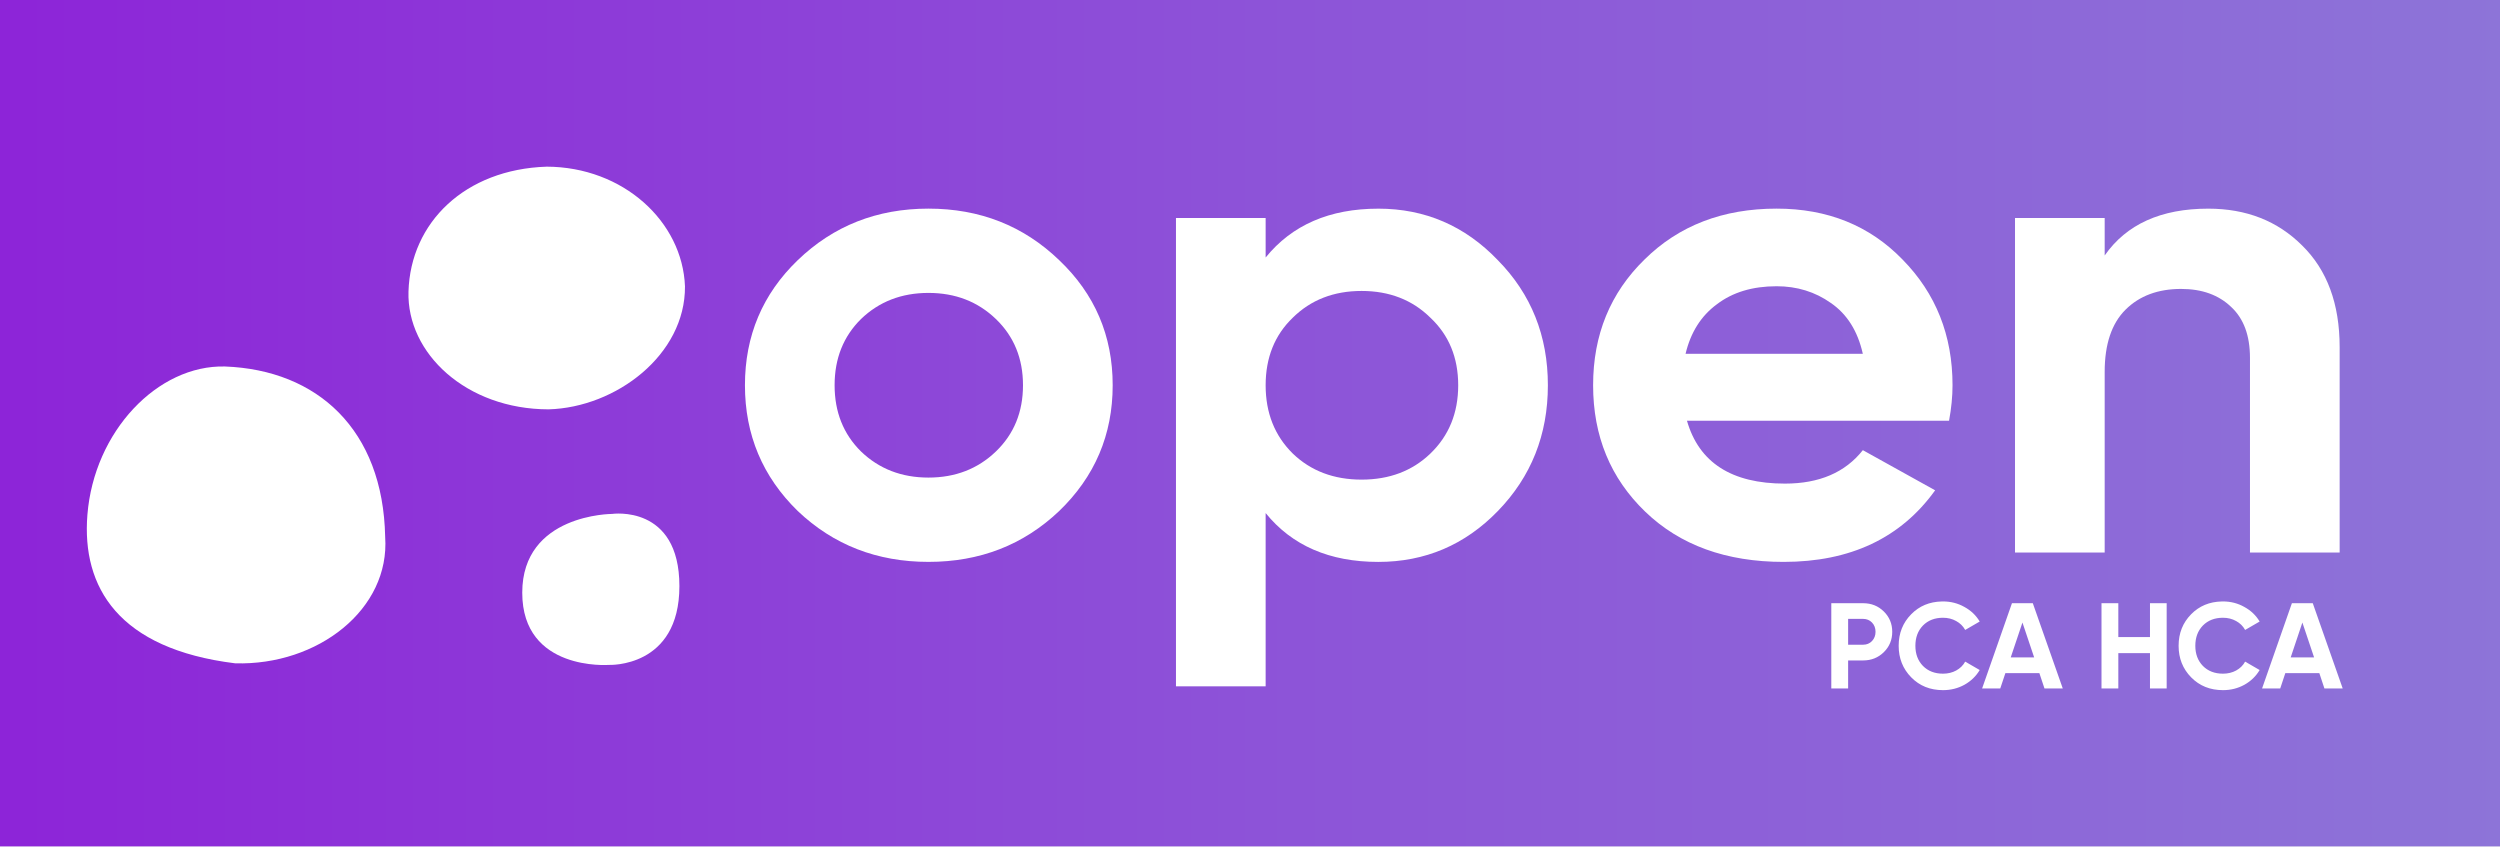
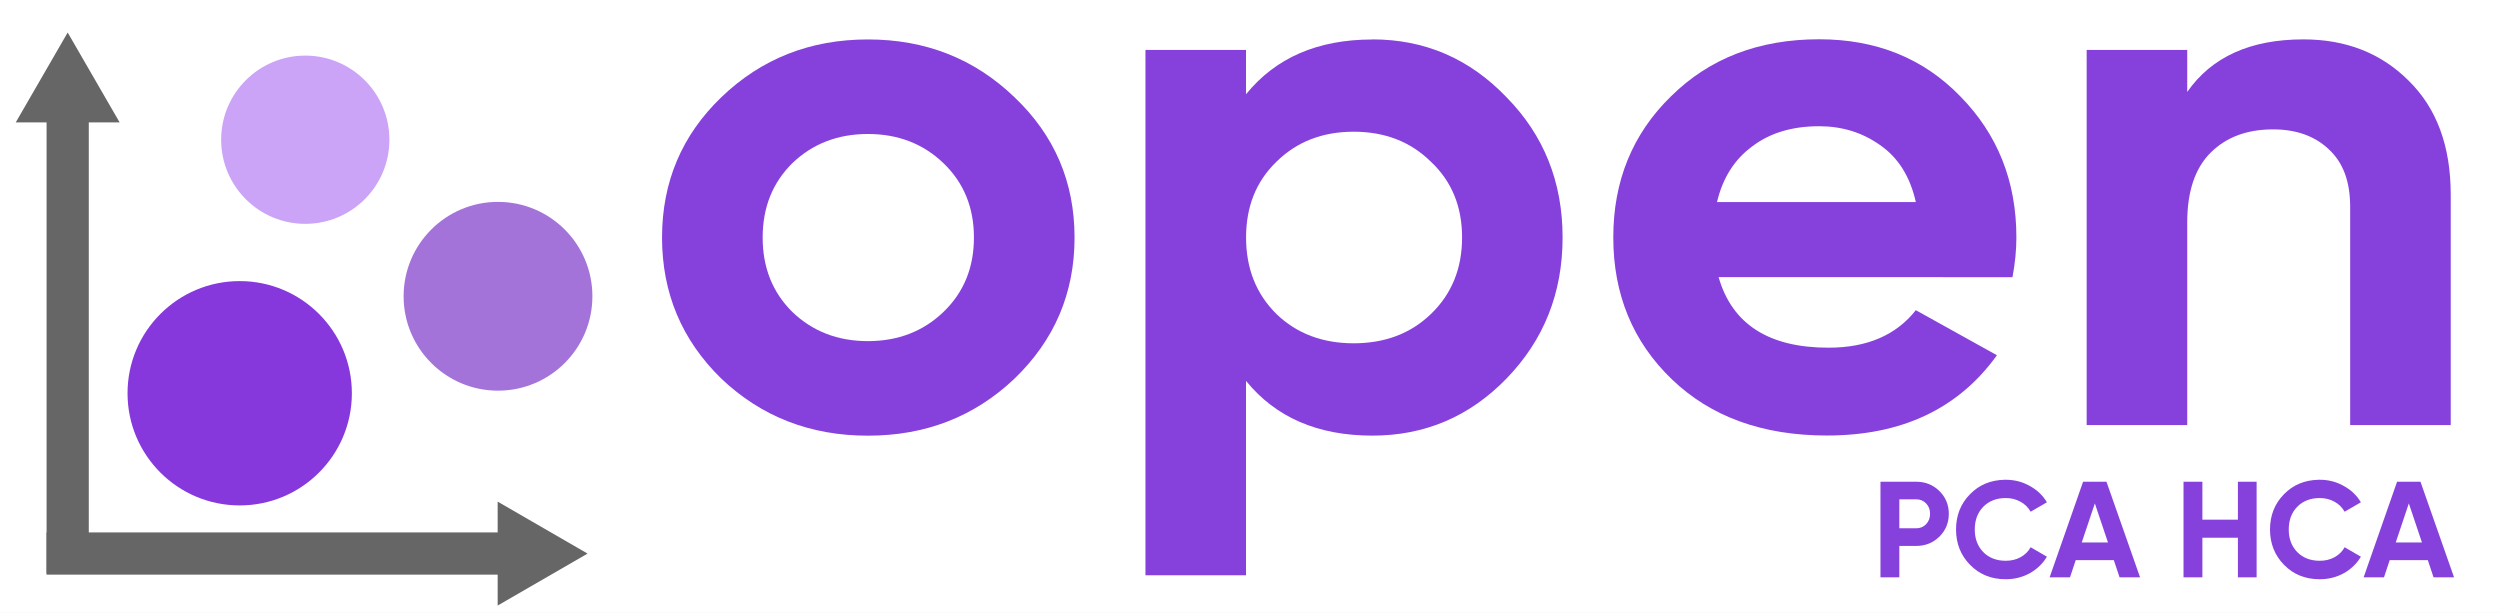
- <svg xmlns="http://www.w3.org/2000/svg" width="189.91mm" height="64.294mm" version="1.1" viewBox="0 0 189.91 64.294">
-   <defs>
-     <linearGradient id="a" x1="17.587" x2="208.09" y1="198.34" y2="198.34" gradientUnits="userSpaceOnUse">
-       <stop stop-color="#8d24d8" offset="0" />
-       <stop stop-color="#8d53d8" offset=".503" />
-       <stop stop-color="#8d74d8" offset="1" />
-     </linearGradient>
-   </defs>
-   <g transform="translate(-17.852 -167.65)">
-     <path d="m17.852 167.65h189.91v64.294h-189.91z" fill="url(#a)" stroke-width="1.021" />
-     <g fill="#fff">
-       <path d="m59.376 180.31c5.825.022 10.319 4.17 10.51 9.093.036 5.199-5.238 9.198-10.362 9.343-6.246-.007-10.779-4.253-10.642-8.947.154-5.255 4.299-9.284 10.493-9.488z" />
-       <path d="m34.945 195.49c7.012.267 12.004 4.784 12.166 12.935.384 5.503-5.106 9.791-11.392 9.614-8.875-1.097-11.666-5.779-11.228-11.281.504-6.326 5.322-11.396 10.454-11.268z" />
-       <path d="m64.346 206.69s-6.822 0-6.822 5.984 6.578 5.485 6.578 5.485 5.36.249 5.36-5.984c0-6.233-5.117-5.485-5.117-5.485z" />
-       <path d="m98.31 206.47q-4.066 3.863-9.928 3.863t-9.928-3.863q-4.013-3.913-4.013-9.555 0-5.642 4.013-9.504 4.066-3.913 9.928-3.913t9.928 3.913q4.066 3.863 4.066 9.504 0 5.641-4.066 9.555zm-15.051-4.523q2.06 1.982 5.122 1.982t5.122-1.982q2.06-1.982 2.06-5.032 0-3.05-2.06-5.032-2.06-1.982-5.122-1.982t-5.122 1.982q-2.007 1.982-2.007 5.032 0 3.05 2.007 5.032z" />
-       <path d="m122.55 183.5q5.334 0 9.083 3.913 3.802 3.863 3.802 9.504 0 5.641-3.802 9.555-3.749 3.863-9.083 3.863-5.545 0-8.555-3.71v13.164h-6.812v-35.577h6.812v2.999q3.01-3.71 8.555-3.71zm-6.495 18.602q2.06 1.982 5.228 1.982t5.228-1.982q2.112-2.033 2.112-5.184 0-3.151-2.112-5.133-2.06-2.033-5.228-2.033t-5.228 2.033q-2.06 1.982-2.06 5.133 0 3.151 2.06 5.184z" />
-       <path d="m146 199.61q1.373 4.777 7.446 4.777 3.908 0 5.915-2.541l5.492 3.05q-3.908 5.438-11.512 5.438-6.548 0-10.509-3.812-3.961-3.812-3.961-9.606 0-5.743 3.908-9.555 3.908-3.863 10.034-3.863 5.809 0 9.559 3.863 3.802 3.863 3.802 9.555 0 1.271-.264 2.694zm-.106-5.082h13.466q-.581-2.592-2.429-3.863-1.796-1.271-4.119-1.271-2.746 0-4.542 1.372-1.796 1.321-2.376 3.761z" />
-       <path d="m185.6 183.5q4.33 0 7.129 2.795 2.852 2.795 2.852 7.725v15.603h-6.812v-14.79q0-2.541-1.426-3.863-1.426-1.372-3.802-1.372-2.64 0-4.225 1.576-1.584 1.576-1.584 4.727v13.723h-6.812v-25.412h6.812v2.846q2.482-3.558 7.869-3.558z" />
-       <path d="m165.36 213.34c-.934.019-1.708.343-2.324.97-.635.642-.953 1.441-.953 2.397 0 .95.317 1.75.953 2.397.635.648 1.44.972 2.415.972.592 0 1.135-.137 1.629-.409.494-.278.88-.65 1.158-1.119l-1.102-.639c-.154.284-.383.509-.686.676-.296.16-.629.24-.999.24-.629 0-1.137-.196-1.526-.591-.383-.395-.573-.905-.573-1.528 0-.629.191-1.141.573-1.536.389-.395.897-.593 1.526-.593.37 0 .703.083.999.25.296.16.525.386.686.676l1.102-.639c-.278-.469-.666-.838-1.166-1.11-.494-.278-1.035-.416-1.621-.416-.03 0-.061-.001-.091 0zm21.267 0c-.934.019-1.71.343-2.326.97-.635.642-.953 1.441-.953 2.397 0 .95.317 1.75.953 2.397.635.648 1.442.972 2.417.972.592 0 1.135-.137 1.629-.409.494-.278.878-.65 1.156-1.119l-1.102-.639c-.154.284-.381.509-.684.676-.296.16-.629.24-.999.24-.629 0-1.139-.196-1.528-.591-.383-.395-.573-.905-.573-1.528 0-.629.191-1.141.573-1.536.389-.395.899-.593 1.528-.593.37 0 .703.083.999.25.296.16.523.386.684.676l1.102-.639c-.278-.469-.666-.838-1.166-1.11-.494-.278-1.033-.416-1.619-.416-.03 0-.061-.001-.091 0zm-29.662.13v6.478h1.278v-2.128h1.139c.623 0 1.147-.21 1.573-.629.426-.42.639-.935.639-1.545 0-.611-.213-1.126-.639-1.545-.426-.42-.949-.629-1.573-.629zm13.724 0-2.268 6.478h1.379l.389-1.166h2.581l.389 1.166h1.389l-2.277-6.478zm6.801 0v6.478h1.278v-2.684h2.405v2.684h1.268v-6.478h-1.268v2.572h-2.405v-2.572zm14.464 0-2.266 6.478h1.379l.387-1.166h2.583l.387 1.166h1.389l-2.275-6.478zm-33.711 1.193h1.139c.271 0 .495.092.674.277.179.185.269.421.269.705 0 .278-.09.512-.269.703-.179.185-.402.277-.674.277h-1.139zm13.242.277.889 2.647h-1.778zm21.265 0 .889 2.647h-1.776z" />
+ <svg xmlns="http://www.w3.org/2000/svg" width="169.32mm" height="41.501mm" version="1.1" viewBox="0 0 169.32 41.501">
+   <g transform="translate(-2.6747 -3.792)">
+     <path d="m2.675 3.792h169.32v41.501h-169.32z" fill="#fff" fill-rule="evenodd" stroke-width=".282" />
+     <g transform="matrix(3.8199 0 0 3.6763 117.96 880.72)" fill="#8641dd" stroke-width=".207" aria-label="open">
+       <path d="m-12.193-231.56q-1.065 1.051-2.599 1.051t-2.599-1.051q-1.051-1.065-1.051-2.599t1.051-2.585q1.065-1.065 2.599-1.065t2.599 1.065q1.065 1.051 1.065 2.585t-1.065 2.599zm-3.94-1.23q.539.539 1.341.539t1.341-.539.539-1.369q0-.83-.539-1.369t-1.341-.539-1.341.539q-.525.539-.525 1.369 0 .829.525 1.369z" />
+       <path d="m-5.848-237.81q1.396 0 2.378 1.065.995 1.051.995 2.585t-.995 2.599q-.982 1.051-2.378 1.051-1.452 0-2.24-1.009v3.581h-1.783v-9.677h1.783v.816q.788-1.009 2.24-1.009zm-1.7 5.06q.539.539 1.369.539t1.369-.539q.553-.553.553-1.41 0-.857-.553-1.396-.539-.553-1.369-.553t-1.369.553q-.539.539-.539 1.396 0 .857.539 1.41z" />
+       <path d="m.291-233.43q.359 1.3 1.949 1.3 1.023 0 1.548-.691l1.438.83q-1.023 1.479-3.014 1.479-1.714 0-2.751-1.037t-1.037-2.613q0-1.562 1.023-2.599 1.023-1.051 2.627-1.051 1.521 0 2.502 1.051.995 1.051.995 2.599 0 .346-.069.733zm-.028-1.383h3.525q-.152-.705-.636-1.051-.47-.346-1.078-.346-.719 0-1.189.373-.47.359-.622 1.023z" />
+       <path d="m10.659-237.81q1.134 0 1.866.76.747.76.747 2.101v4.244h-1.783v-4.023q0-.691-.373-1.051-.373-.373-.995-.373-.691 0-1.106.429t-.415 1.286v3.733h-1.783v-6.912h1.783v.774q.65-.968 2.06-.968z" />
+     </g>
+     <path d="m138.43 36.287c-.934.019-1.708.343-2.324.97-.635.642-.953 1.441-.953 2.397 0 .95.317 1.75.953 2.397.635.648 1.44.972 2.415.972.592 0 1.135-.137 1.629-.409.494-.278.88-.65 1.158-1.119l-1.102-.639c-.154.284-.383.509-.686.676-.296.16-.629.24-.999.24-.629 0-1.137-.196-1.526-.591-.383-.395-.573-.905-.573-1.528 0-.629.191-1.141.573-1.536.389-.395.897-.593 1.526-.593.37 0 .703.083.999.25.296.16.525.386.686.676l1.102-.639c-.278-.469-.666-.838-1.166-1.11-.494-.278-1.035-.416-1.621-.416-.03 0-.061-.001-.091 0zm21.267 0c-.934.019-1.71.343-2.326.97-.635.642-.953 1.441-.953 2.397 0 .95.317 1.75.953 2.397.635.648 1.442.972 2.417.972.592 0 1.135-.137 1.629-.409.494-.278.878-.65 1.156-1.119l-1.102-.639c-.154.284-.381.509-.684.676-.296.16-.629.24-.999.24-.629 0-1.139-.196-1.528-.591-.383-.395-.573-.905-.573-1.528 0-.629.191-1.141.573-1.536.389-.395.899-.593 1.528-.593.37 0 .703.083.999.25.296.16.523.386.684.676l1.102-.639c-.278-.469-.666-.838-1.166-1.11-.494-.278-1.033-.416-1.619-.416-.03 0-.061-.001-.091 0zm-29.662.13v6.478h1.278v-2.128h1.139c.623 0 1.147-.21 1.573-.629.426-.42.639-.935.639-1.545 0-.611-.213-1.126-.639-1.545-.426-.42-.949-.629-1.573-.629zm13.724 0-2.268 6.478h1.379l.389-1.166h2.581l.389 1.166h1.389l-2.277-6.478zm6.801 0v6.478h1.278v-2.684h2.405v2.684h1.268v-6.478h-1.268v2.572h-2.405v-2.572zm14.464 0-2.266 6.478h1.379l.387-1.166h2.583l.387 1.166h1.389l-2.275-6.478zm-33.711 1.193h1.139c.271 0 .495.092.674.277.179.185.269.421.269.705 0 .278-.09.512-.269.703-.179.185-.402.277-.674.277h-1.139zm13.242.277.889 2.647h-1.778zm21.265 0 .889 2.647h-1.776z" fill="#8641dd" stroke-width=".992" />
+     <path d="m45.681 42.636h-36.993" color="#000000" fill="#f6effa" stroke-dashoffset="16" stroke-width="3.246" style="-inkscape-stroke:none" />
+   </g>
+   <g transform="matrix(.88073 0 0 .88073 -22.486 -56.151)" stroke-dashoffset="16">
+     <path d="m30.736 70.867v34.329" color="#000000" fill="#f6effa" stroke-width="3.012" style="-inkscape-stroke:none" />
+     <path d="m63.557 103.77h-34.329" color="#000000" fill="#666" stroke-width="3.012" style="-inkscape-stroke:none" />
+     <path d="m30.736 70.867v36.993" color="#000000" fill="#f6effa" stroke-width="3.246" style="-inkscape-stroke:none" />
+     <path d="m29.113 70.867v36.992h3.246v-36.992z" color="#000000" fill="#666" style="-inkscape-stroke:none" />
+   </g>
+   <g transform="matrix(1.1765 0 0 1.1765 -2.4908 -7.1192)">
+     <circle cx="30.786" cy="23.107" r="5.434" fill="#a473da" />
+     <circle cx="19.691" cy="14.095" r="4.843" fill="#cba4f7" />
+     <circle cx="15.916" cy="28.69" r="6.457" fill="#8638dd" />
+   </g>
+   <g fill="#666">
+     <g transform="matrix(.88073 0 0 .88073 -22.486 -56.151)" fill-rule="evenodd">
+       <path d="m30.736 67.121 3.246 5.615h-6.492z" color="#000000" stroke-width=".649pt" style="-inkscape-stroke:none" />
+       <path d="m30.736 66.256-.375.648-3.621 6.266h7.992zm0 1.73 2.496 4.318h-4.992z" color="#000000" style="-inkscape-stroke:none" />
+     </g>
+     <path d="m3.153 36.06v2.859h32.579v-2.859z" color="#000000" stroke-dashoffset="16" stroke-width=".881" style="-inkscape-stroke:none" />
+     <g transform="matrix(.88073 0 0 .88073 -22.486 -56.151)" fill-rule="evenodd">
+       <path d="m69.849 106.32-5.615 3.246v-6.492z" color="#000000" stroke-width=".649pt" style="-inkscape-stroke:none" />
+       <path d="m63.801 102.33v7.992l6.914-3.996-.648-.375zm.865 1.5 4.318 2.496-4.318 2.496z" color="#000000" style="-inkscape-stroke:none" />
    </g>
  </g>
</svg>
